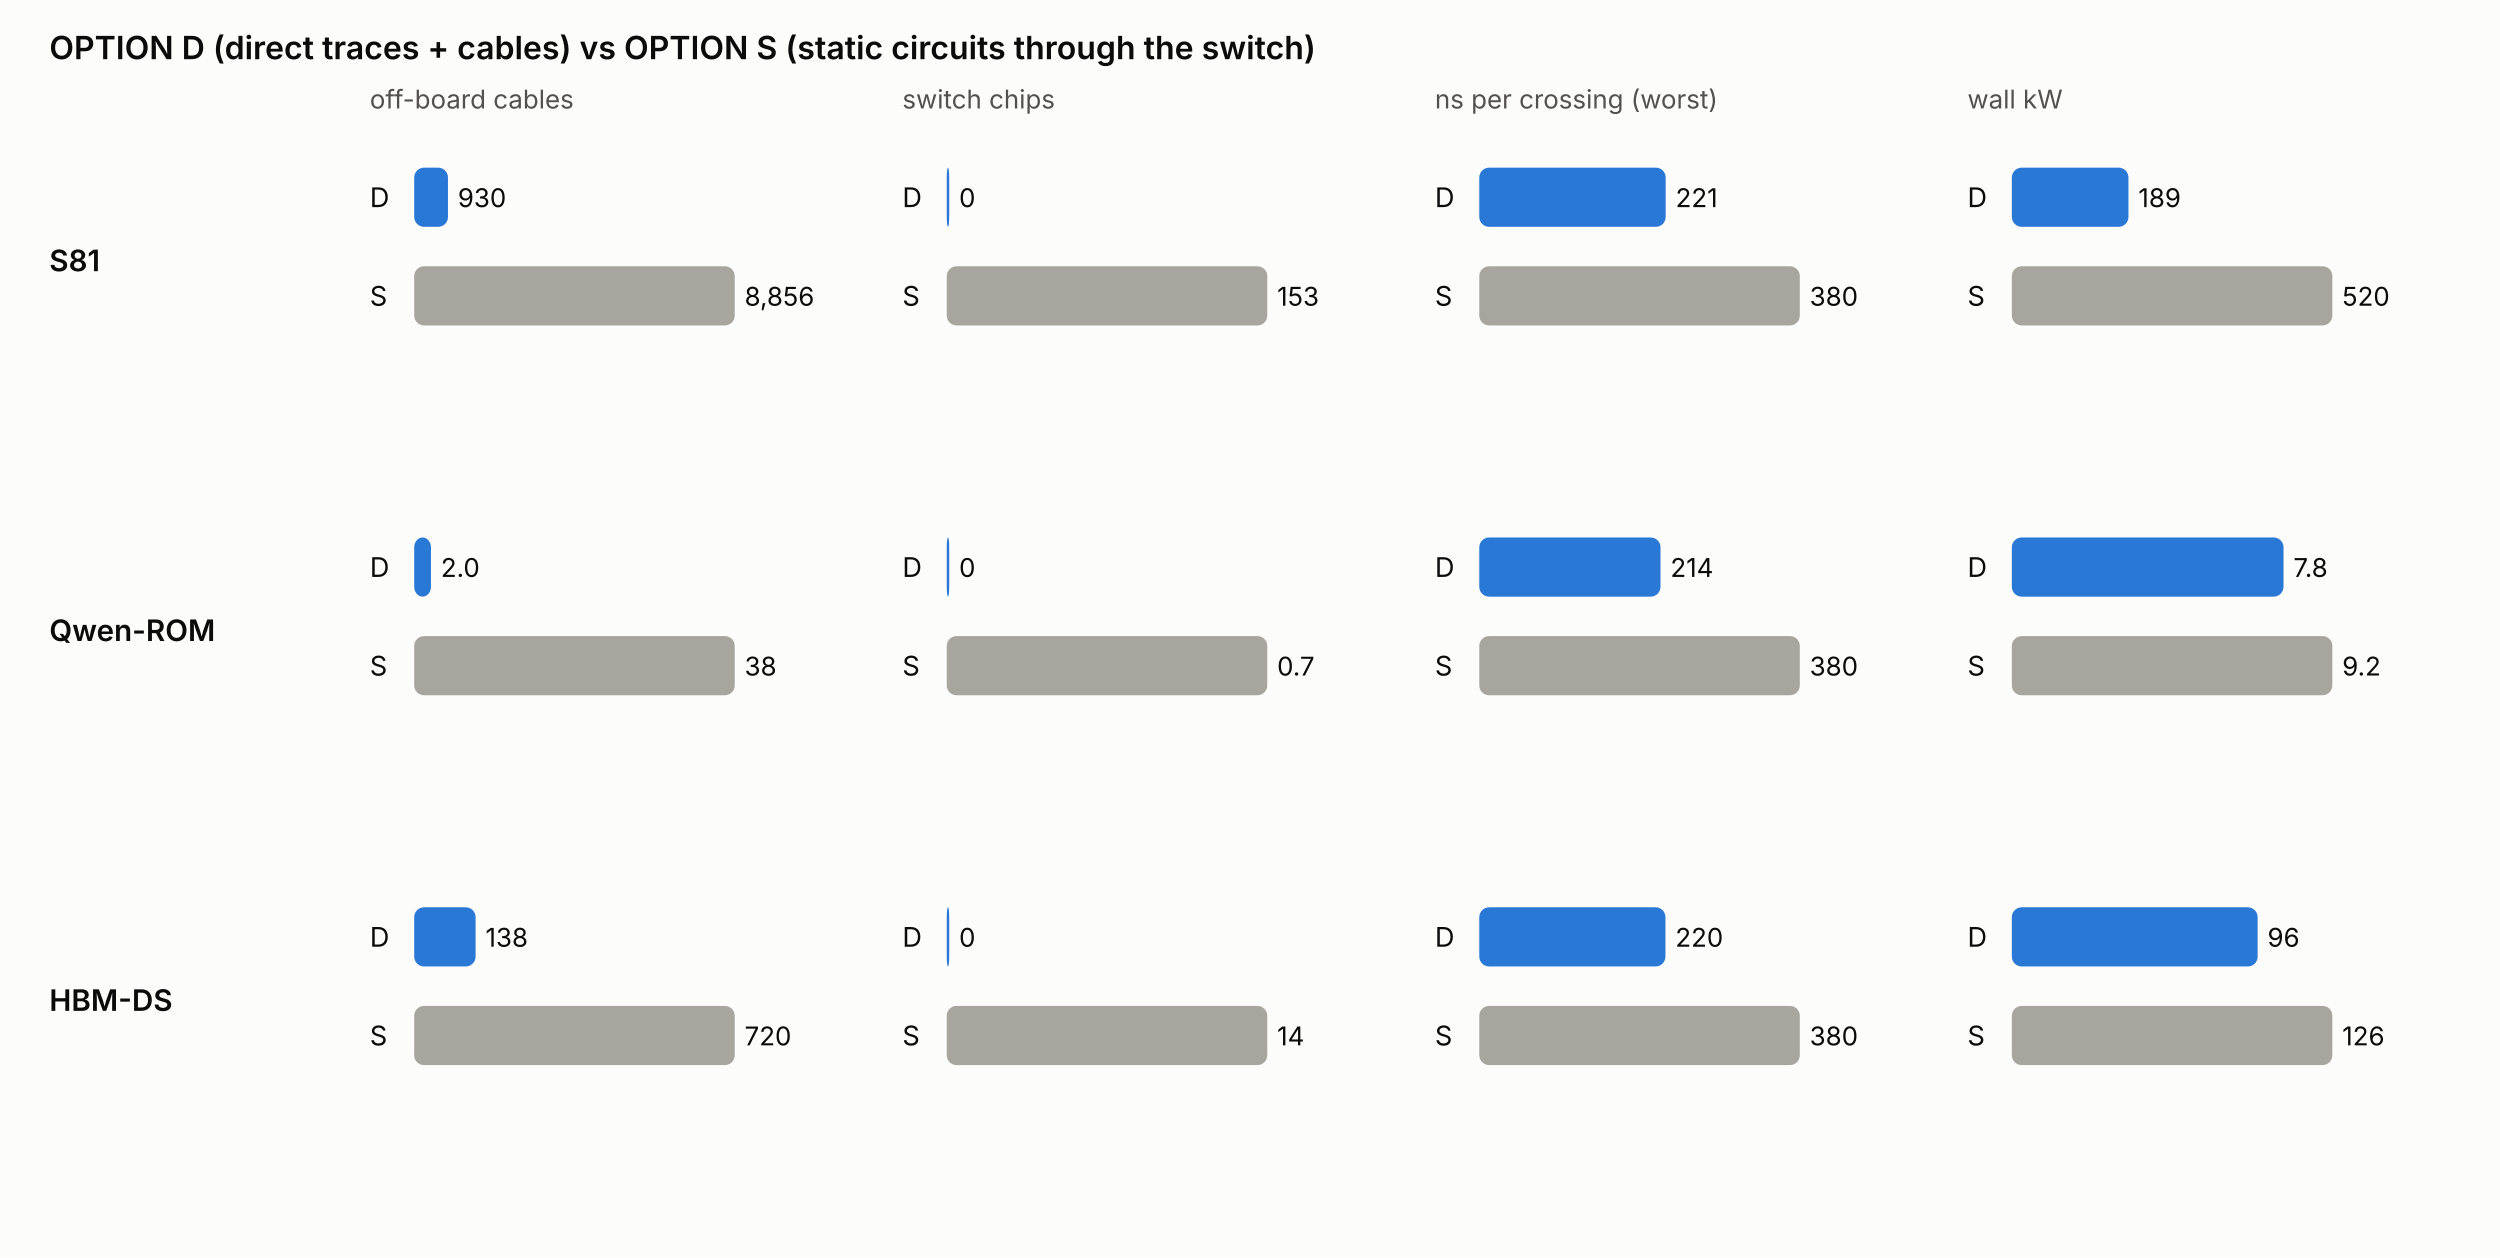
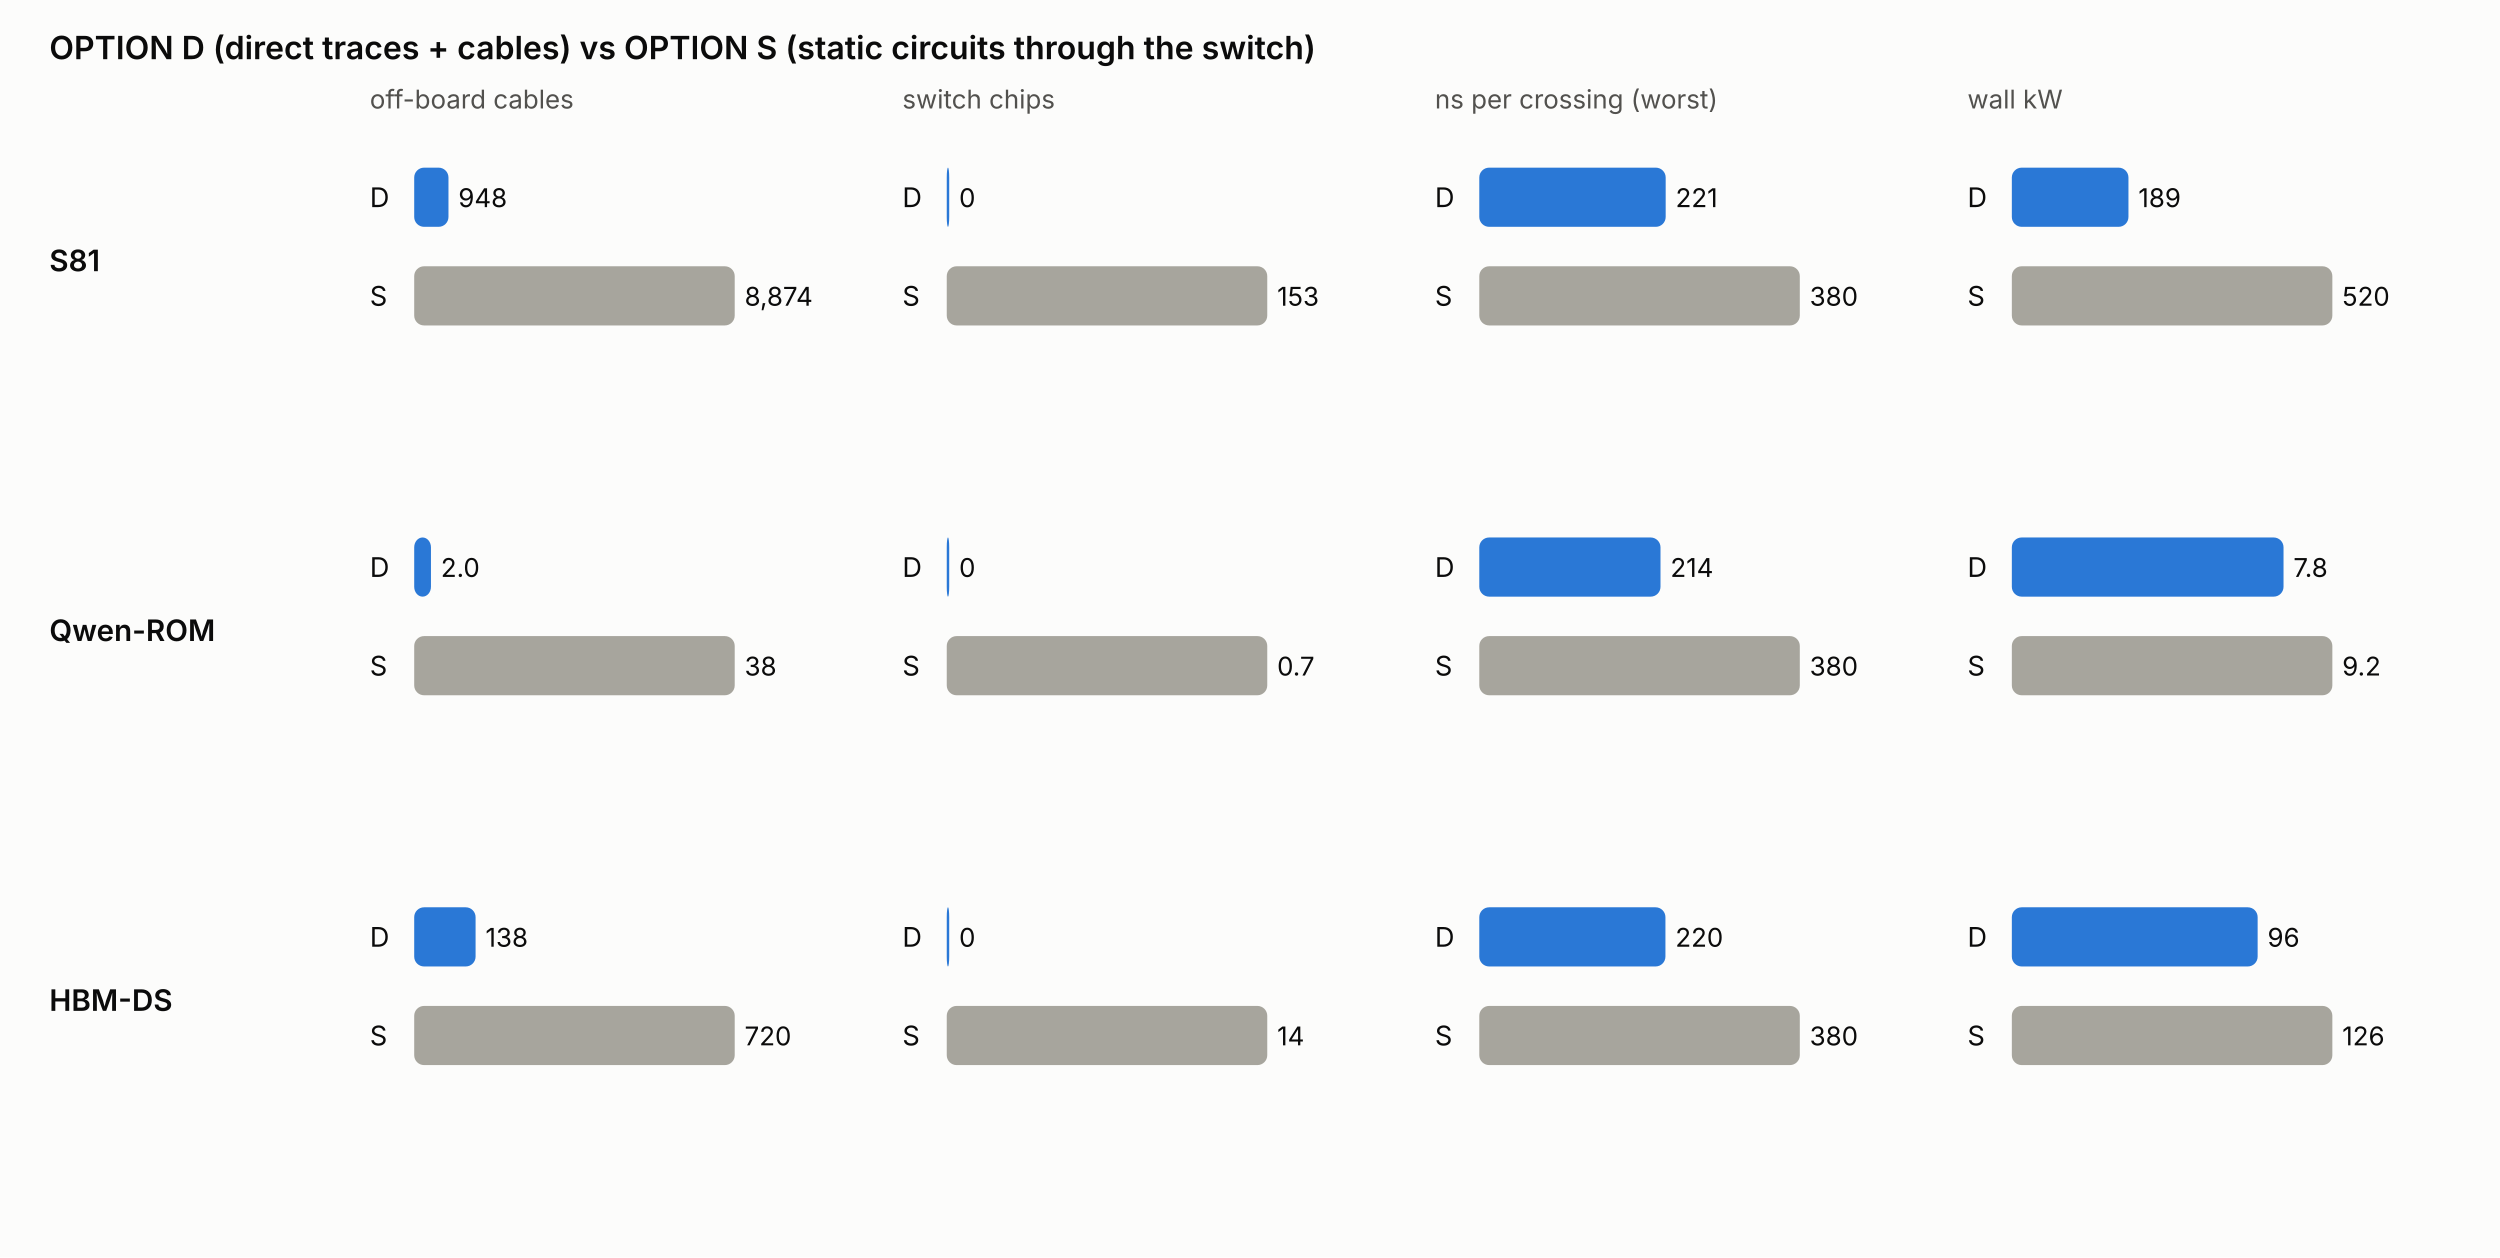
<svg xmlns="http://www.w3.org/2000/svg" viewBox="0 0 1014 510" width="1014" height="510" role="img">
  <rect width="1014" height="510" fill="#fcfcfb" />
  <text x="20.0" y="24.0" font-family="system-ui, -apple-system, Segoe UI, sans-serif" font-size="13" fill="#0b0b0b" text-anchor="start" font-weight="600">OPTION D (direct traces + cables) vs OPTION S (static circuits through the switch)</text>
  <text x="20.0" y="110.0" font-family="system-ui, -apple-system, Segoe UI, sans-serif" font-size="12" fill="#0b0b0b" text-anchor="start" font-weight="600">S81</text>
  <text x="150.0" y="44.0" font-family="system-ui, -apple-system, Segoe UI, sans-serif" font-size="10.5" fill="#52514e" text-anchor="start" font-weight="400">off-board cables</text>
-   <rect x="168" y="68" width="13.7" height="24" rx="4" fill="#2a78d6" />
+   <rect x="168" y="68" width="13.9" height="24" rx="4" fill="#2a78d6" />
  <text x="150.0" y="84.0" font-family="system-ui, -apple-system, Segoe UI, sans-serif" font-size="11" fill="#0b0b0b" text-anchor="start" font-weight="400">D</text>
-   <text x="185.7" y="84.0" font-family="system-ui, -apple-system, Segoe UI, sans-serif" font-size="10.5" fill="#0b0b0b" text-anchor="start" font-weight="400">930</text>
+   <text x="185.9" y="84.0" font-family="system-ui, -apple-system, Segoe UI, sans-serif" font-size="10.5" fill="#0b0b0b" text-anchor="start" font-weight="400">948</text>
  <rect x="168" y="108" width="130.0" height="24" rx="4" fill="#a7a59d" />
  <text x="150.0" y="124.0" font-family="system-ui, -apple-system, Segoe UI, sans-serif" font-size="11" fill="#0b0b0b" text-anchor="start" font-weight="400">S</text>
-   <text x="302.0" y="124.0" font-family="system-ui, -apple-system, Segoe UI, sans-serif" font-size="10.5" fill="#0b0b0b" text-anchor="start" font-weight="400">8,856</text>
+   <text x="302.0" y="124.0" font-family="system-ui, -apple-system, Segoe UI, sans-serif" font-size="10.5" fill="#0b0b0b" text-anchor="start" font-weight="400">8,874</text>
  <text x="366.0" y="44.0" font-family="system-ui, -apple-system, Segoe UI, sans-serif" font-size="10.5" fill="#52514e" text-anchor="start" font-weight="400">switch chips</text>
  <rect x="384" y="68" width="1.0" height="24" rx="4" fill="#2a78d6" />
  <text x="366.0" y="84.0" font-family="system-ui, -apple-system, Segoe UI, sans-serif" font-size="11" fill="#0b0b0b" text-anchor="start" font-weight="400">D</text>
  <text x="389.0" y="84.0" font-family="system-ui, -apple-system, Segoe UI, sans-serif" font-size="10.5" fill="#0b0b0b" text-anchor="start" font-weight="400">0</text>
  <rect x="384" y="108" width="130.0" height="24" rx="4" fill="#a7a59d" />
  <text x="366.0" y="124.0" font-family="system-ui, -apple-system, Segoe UI, sans-serif" font-size="11" fill="#0b0b0b" text-anchor="start" font-weight="400">S</text>
  <text x="518.0" y="124.0" font-family="system-ui, -apple-system, Segoe UI, sans-serif" font-size="10.5" fill="#0b0b0b" text-anchor="start" font-weight="400">153</text>
  <text x="582.0" y="44.0" font-family="system-ui, -apple-system, Segoe UI, sans-serif" font-size="10.5" fill="#52514e" text-anchor="start" font-weight="400">ns per crossing (worst)</text>
  <rect x="600" y="68" width="75.6" height="24" rx="4" fill="#2a78d6" />
  <text x="582.0" y="84.0" font-family="system-ui, -apple-system, Segoe UI, sans-serif" font-size="11" fill="#0b0b0b" text-anchor="start" font-weight="400">D</text>
  <text x="679.6" y="84.0" font-family="system-ui, -apple-system, Segoe UI, sans-serif" font-size="10.5" fill="#0b0b0b" text-anchor="start" font-weight="400">221</text>
  <rect x="600" y="108" width="130.0" height="24" rx="4" fill="#a7a59d" />
  <text x="582.0" y="124.0" font-family="system-ui, -apple-system, Segoe UI, sans-serif" font-size="11" fill="#0b0b0b" text-anchor="start" font-weight="400">S</text>
  <text x="734.0" y="124.0" font-family="system-ui, -apple-system, Segoe UI, sans-serif" font-size="10.5" fill="#0b0b0b" text-anchor="start" font-weight="400">380</text>
  <text x="798.0" y="44.0" font-family="system-ui, -apple-system, Segoe UI, sans-serif" font-size="10.5" fill="#52514e" text-anchor="start" font-weight="400">wall kW</text>
  <rect x="816" y="68" width="47.3" height="24" rx="4" fill="#2a78d6" />
  <text x="798.0" y="84.0" font-family="system-ui, -apple-system, Segoe UI, sans-serif" font-size="11" fill="#0b0b0b" text-anchor="start" font-weight="400">D</text>
  <text x="867.3" y="84.0" font-family="system-ui, -apple-system, Segoe UI, sans-serif" font-size="10.5" fill="#0b0b0b" text-anchor="start" font-weight="400">189</text>
  <rect x="816" y="108" width="130.0" height="24" rx="4" fill="#a7a59d" />
  <text x="798.0" y="124.0" font-family="system-ui, -apple-system, Segoe UI, sans-serif" font-size="11" fill="#0b0b0b" text-anchor="start" font-weight="400">S</text>
  <text x="950.0" y="124.0" font-family="system-ui, -apple-system, Segoe UI, sans-serif" font-size="10.5" fill="#0b0b0b" text-anchor="start" font-weight="400">520</text>
  <text x="20.0" y="260.0" font-family="system-ui, -apple-system, Segoe UI, sans-serif" font-size="12" fill="#0b0b0b" text-anchor="start" font-weight="600">Qwen-ROM</text>
  <rect x="168" y="218" width="6.8" height="24" rx="4" fill="#2a78d6" />
  <text x="150.0" y="234.0" font-family="system-ui, -apple-system, Segoe UI, sans-serif" font-size="11" fill="#0b0b0b" text-anchor="start" font-weight="400">D</text>
  <text x="178.8" y="234.0" font-family="system-ui, -apple-system, Segoe UI, sans-serif" font-size="10.5" fill="#0b0b0b" text-anchor="start" font-weight="400">2.0</text>
  <rect x="168" y="258" width="130.0" height="24" rx="4" fill="#a7a59d" />
  <text x="150.0" y="274.0" font-family="system-ui, -apple-system, Segoe UI, sans-serif" font-size="11" fill="#0b0b0b" text-anchor="start" font-weight="400">S</text>
  <text x="302.0" y="274.0" font-family="system-ui, -apple-system, Segoe UI, sans-serif" font-size="10.5" fill="#0b0b0b" text-anchor="start" font-weight="400">38</text>
  <rect x="384" y="218" width="1.0" height="24" rx="4" fill="#2a78d6" />
  <text x="366.0" y="234.0" font-family="system-ui, -apple-system, Segoe UI, sans-serif" font-size="11" fill="#0b0b0b" text-anchor="start" font-weight="400">D</text>
  <text x="389.0" y="234.0" font-family="system-ui, -apple-system, Segoe UI, sans-serif" font-size="10.5" fill="#0b0b0b" text-anchor="start" font-weight="400">0</text>
  <rect x="384" y="258" width="130.0" height="24" rx="4" fill="#a7a59d" />
  <text x="366.0" y="274.0" font-family="system-ui, -apple-system, Segoe UI, sans-serif" font-size="11" fill="#0b0b0b" text-anchor="start" font-weight="400">S</text>
  <text x="518.0" y="274.0" font-family="system-ui, -apple-system, Segoe UI, sans-serif" font-size="10.5" fill="#0b0b0b" text-anchor="start" font-weight="400">0.7</text>
  <rect x="600" y="218" width="73.5" height="24" rx="4" fill="#2a78d6" />
  <text x="582.0" y="234.0" font-family="system-ui, -apple-system, Segoe UI, sans-serif" font-size="11" fill="#0b0b0b" text-anchor="start" font-weight="400">D</text>
  <text x="677.5" y="234.0" font-family="system-ui, -apple-system, Segoe UI, sans-serif" font-size="10.5" fill="#0b0b0b" text-anchor="start" font-weight="400">214</text>
  <rect x="600" y="258" width="130.0" height="24" rx="4" fill="#a7a59d" />
  <text x="582.0" y="274.0" font-family="system-ui, -apple-system, Segoe UI, sans-serif" font-size="11" fill="#0b0b0b" text-anchor="start" font-weight="400">S</text>
  <text x="734.0" y="274.0" font-family="system-ui, -apple-system, Segoe UI, sans-serif" font-size="10.5" fill="#0b0b0b" text-anchor="start" font-weight="400">380</text>
  <rect x="816" y="218" width="110.2" height="24" rx="4" fill="#2a78d6" />
  <text x="798.0" y="234.0" font-family="system-ui, -apple-system, Segoe UI, sans-serif" font-size="11" fill="#0b0b0b" text-anchor="start" font-weight="400">D</text>
  <text x="930.2" y="234.0" font-family="system-ui, -apple-system, Segoe UI, sans-serif" font-size="10.5" fill="#0b0b0b" text-anchor="start" font-weight="400">7.8</text>
  <rect x="816" y="258" width="130.0" height="24" rx="4" fill="#a7a59d" />
  <text x="798.0" y="274.0" font-family="system-ui, -apple-system, Segoe UI, sans-serif" font-size="11" fill="#0b0b0b" text-anchor="start" font-weight="400">S</text>
  <text x="950.0" y="274.0" font-family="system-ui, -apple-system, Segoe UI, sans-serif" font-size="10.5" fill="#0b0b0b" text-anchor="start" font-weight="400">9.2</text>
  <text x="20.0" y="410.0" font-family="system-ui, -apple-system, Segoe UI, sans-serif" font-size="12" fill="#0b0b0b" text-anchor="start" font-weight="600">HBM-DS</text>
  <rect x="168" y="368" width="24.9" height="24" rx="4" fill="#2a78d6" />
  <text x="150.0" y="384.0" font-family="system-ui, -apple-system, Segoe UI, sans-serif" font-size="11" fill="#0b0b0b" text-anchor="start" font-weight="400">D</text>
  <text x="196.9" y="384.0" font-family="system-ui, -apple-system, Segoe UI, sans-serif" font-size="10.5" fill="#0b0b0b" text-anchor="start" font-weight="400">138</text>
  <rect x="168" y="408" width="130.0" height="24" rx="4" fill="#a7a59d" />
  <text x="150.0" y="424.0" font-family="system-ui, -apple-system, Segoe UI, sans-serif" font-size="11" fill="#0b0b0b" text-anchor="start" font-weight="400">S</text>
  <text x="302.0" y="424.0" font-family="system-ui, -apple-system, Segoe UI, sans-serif" font-size="10.5" fill="#0b0b0b" text-anchor="start" font-weight="400">720</text>
  <rect x="384" y="368" width="1.0" height="24" rx="4" fill="#2a78d6" />
  <text x="366.0" y="384.0" font-family="system-ui, -apple-system, Segoe UI, sans-serif" font-size="11" fill="#0b0b0b" text-anchor="start" font-weight="400">D</text>
  <text x="389.0" y="384.0" font-family="system-ui, -apple-system, Segoe UI, sans-serif" font-size="10.5" fill="#0b0b0b" text-anchor="start" font-weight="400">0</text>
  <rect x="384" y="408" width="130.0" height="24" rx="4" fill="#a7a59d" />
  <text x="366.0" y="424.0" font-family="system-ui, -apple-system, Segoe UI, sans-serif" font-size="11" fill="#0b0b0b" text-anchor="start" font-weight="400">S</text>
  <text x="518.0" y="424.0" font-family="system-ui, -apple-system, Segoe UI, sans-serif" font-size="10.5" fill="#0b0b0b" text-anchor="start" font-weight="400">14</text>
  <rect x="600" y="368" width="75.5" height="24" rx="4" fill="#2a78d6" />
  <text x="582.0" y="384.0" font-family="system-ui, -apple-system, Segoe UI, sans-serif" font-size="11" fill="#0b0b0b" text-anchor="start" font-weight="400">D</text>
  <text x="679.5" y="384.0" font-family="system-ui, -apple-system, Segoe UI, sans-serif" font-size="10.5" fill="#0b0b0b" text-anchor="start" font-weight="400">220</text>
  <rect x="600" y="408" width="130.0" height="24" rx="4" fill="#a7a59d" />
  <text x="582.0" y="424.0" font-family="system-ui, -apple-system, Segoe UI, sans-serif" font-size="11" fill="#0b0b0b" text-anchor="start" font-weight="400">S</text>
  <text x="734.0" y="424.0" font-family="system-ui, -apple-system, Segoe UI, sans-serif" font-size="10.5" fill="#0b0b0b" text-anchor="start" font-weight="400">380</text>
  <rect x="816" y="368" width="99.7" height="24" rx="4" fill="#2a78d6" />
  <text x="798.0" y="384.0" font-family="system-ui, -apple-system, Segoe UI, sans-serif" font-size="11" fill="#0b0b0b" text-anchor="start" font-weight="400">D</text>
  <text x="919.7" y="384.0" font-family="system-ui, -apple-system, Segoe UI, sans-serif" font-size="10.5" fill="#0b0b0b" text-anchor="start" font-weight="400">96</text>
  <rect x="816" y="408" width="130.0" height="24" rx="4" fill="#a7a59d" />
  <text x="798.0" y="424.0" font-family="system-ui, -apple-system, Segoe UI, sans-serif" font-size="11" fill="#0b0b0b" text-anchor="start" font-weight="400">S</text>
  <text x="950.0" y="424.0" font-family="system-ui, -apple-system, Segoe UI, sans-serif" font-size="10.5" fill="#0b0b0b" text-anchor="start" font-weight="400">126</text>
</svg>
